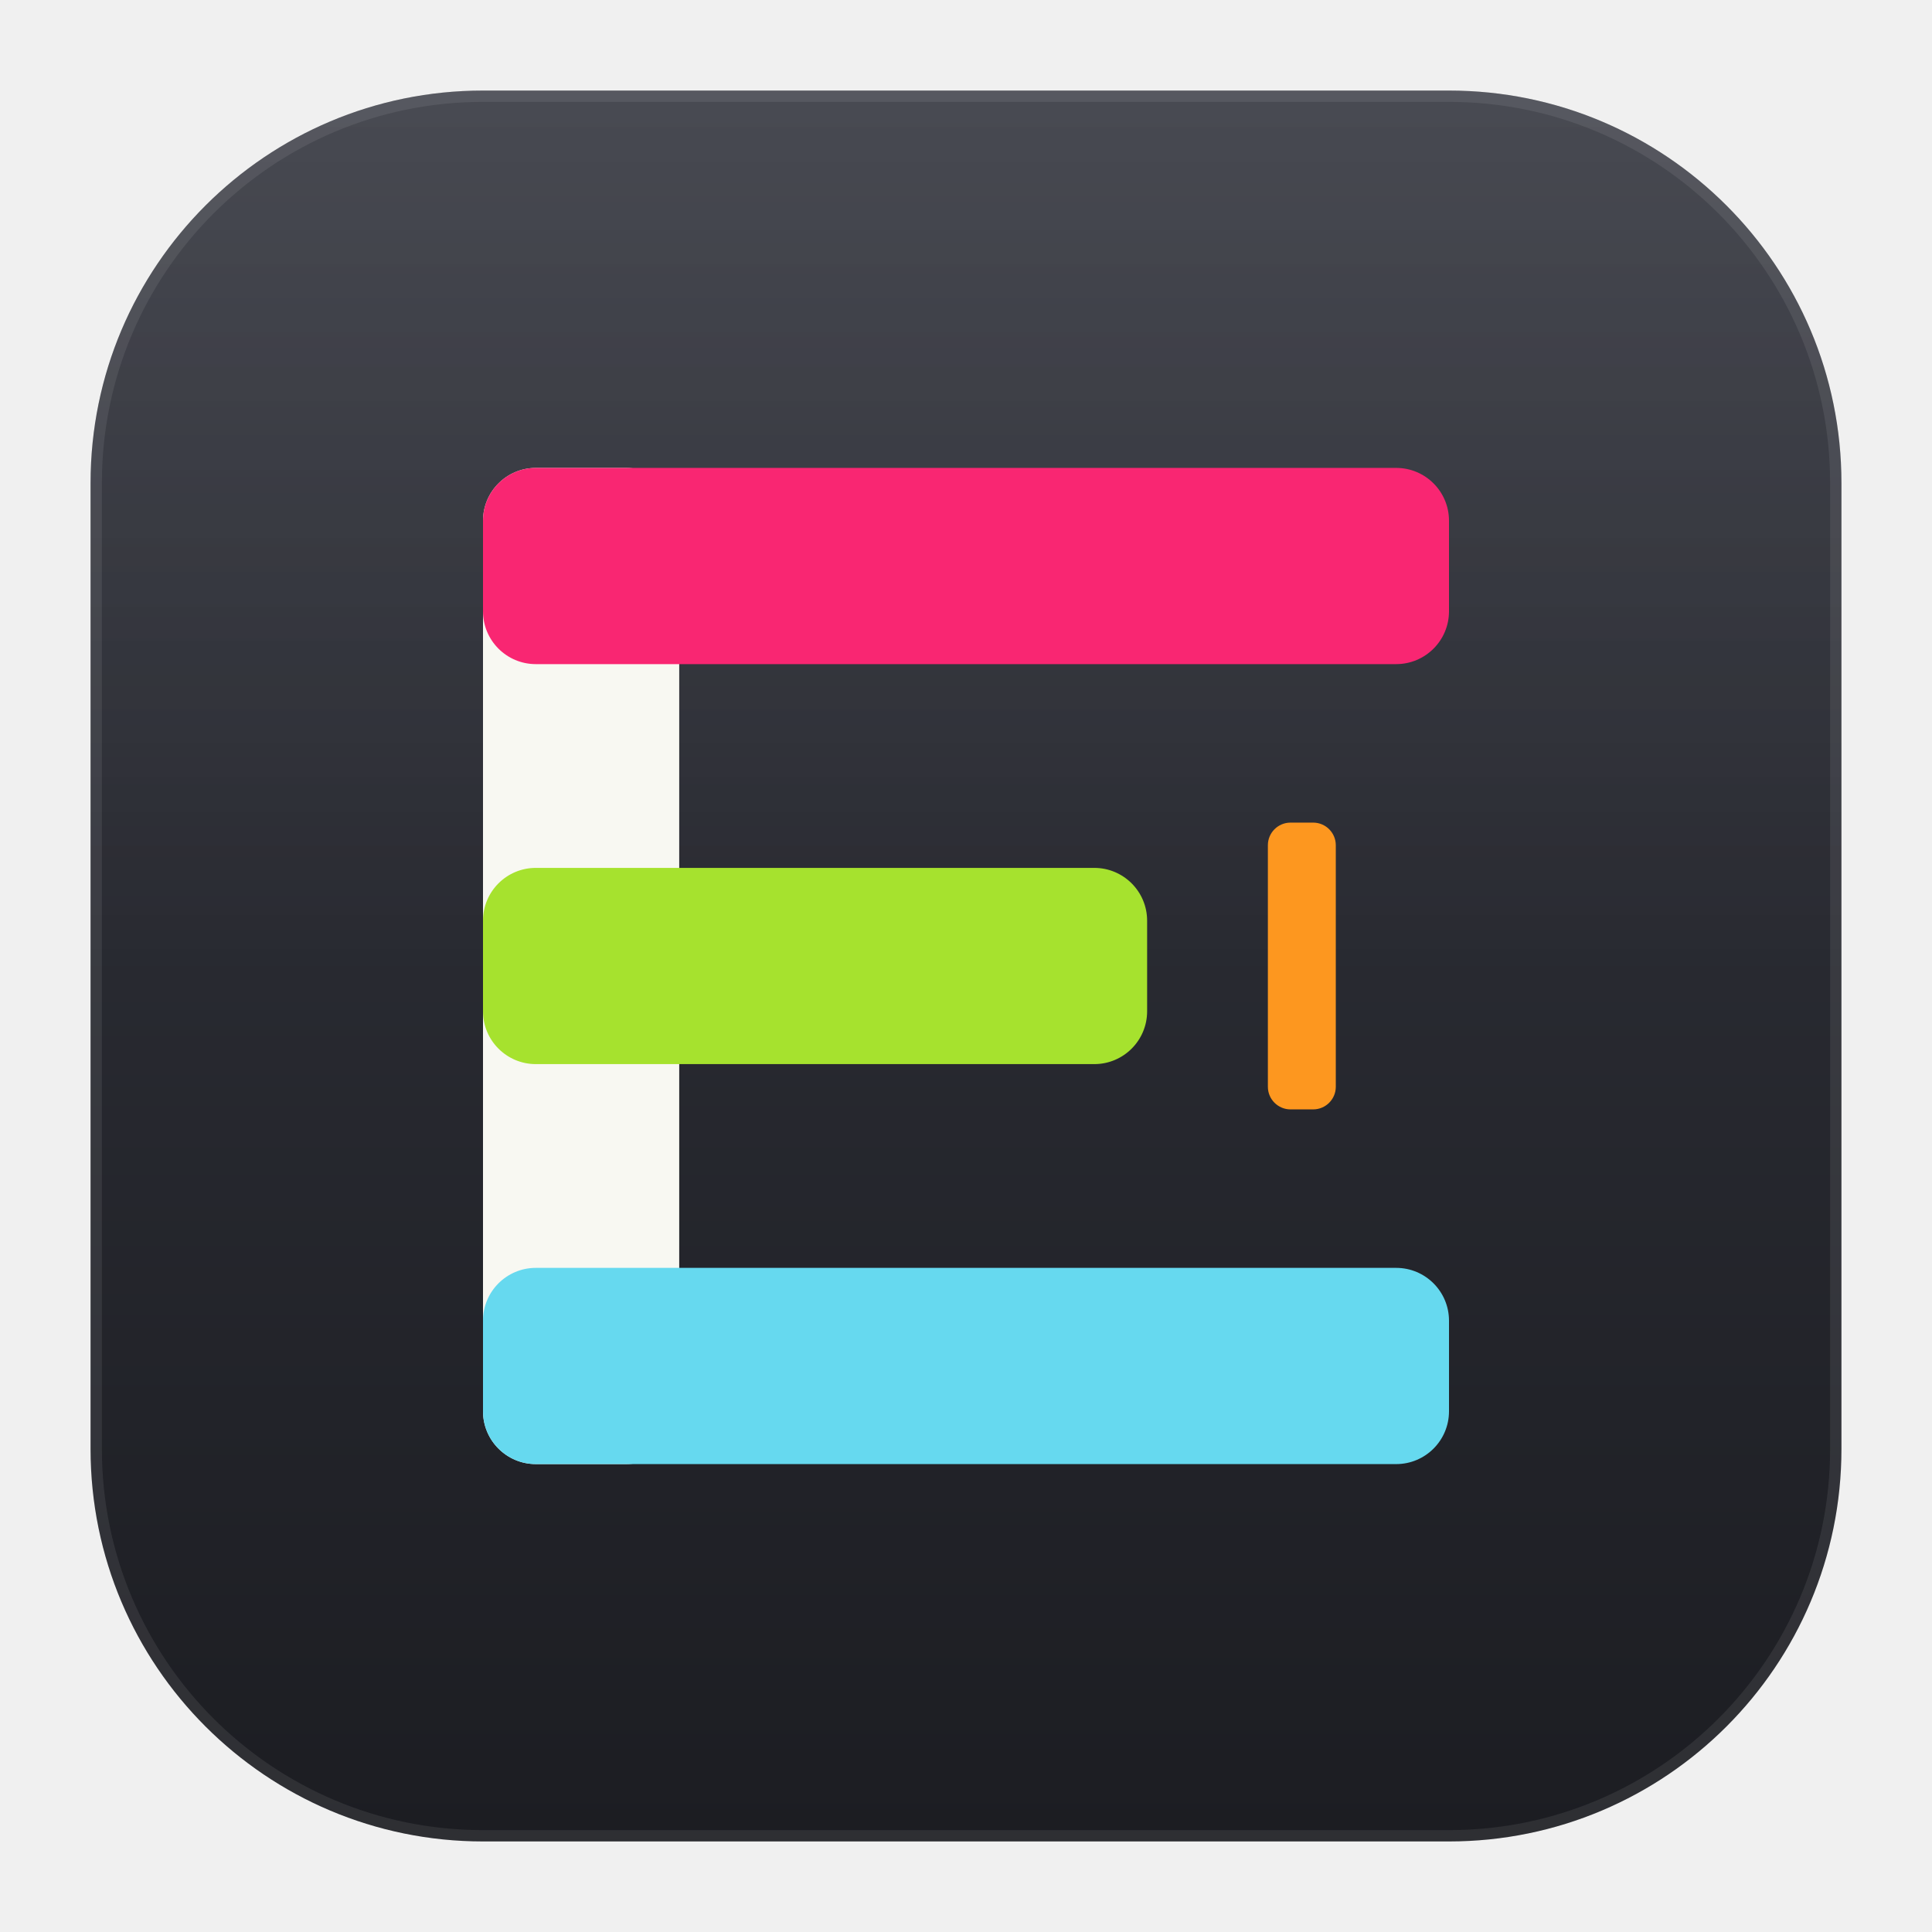
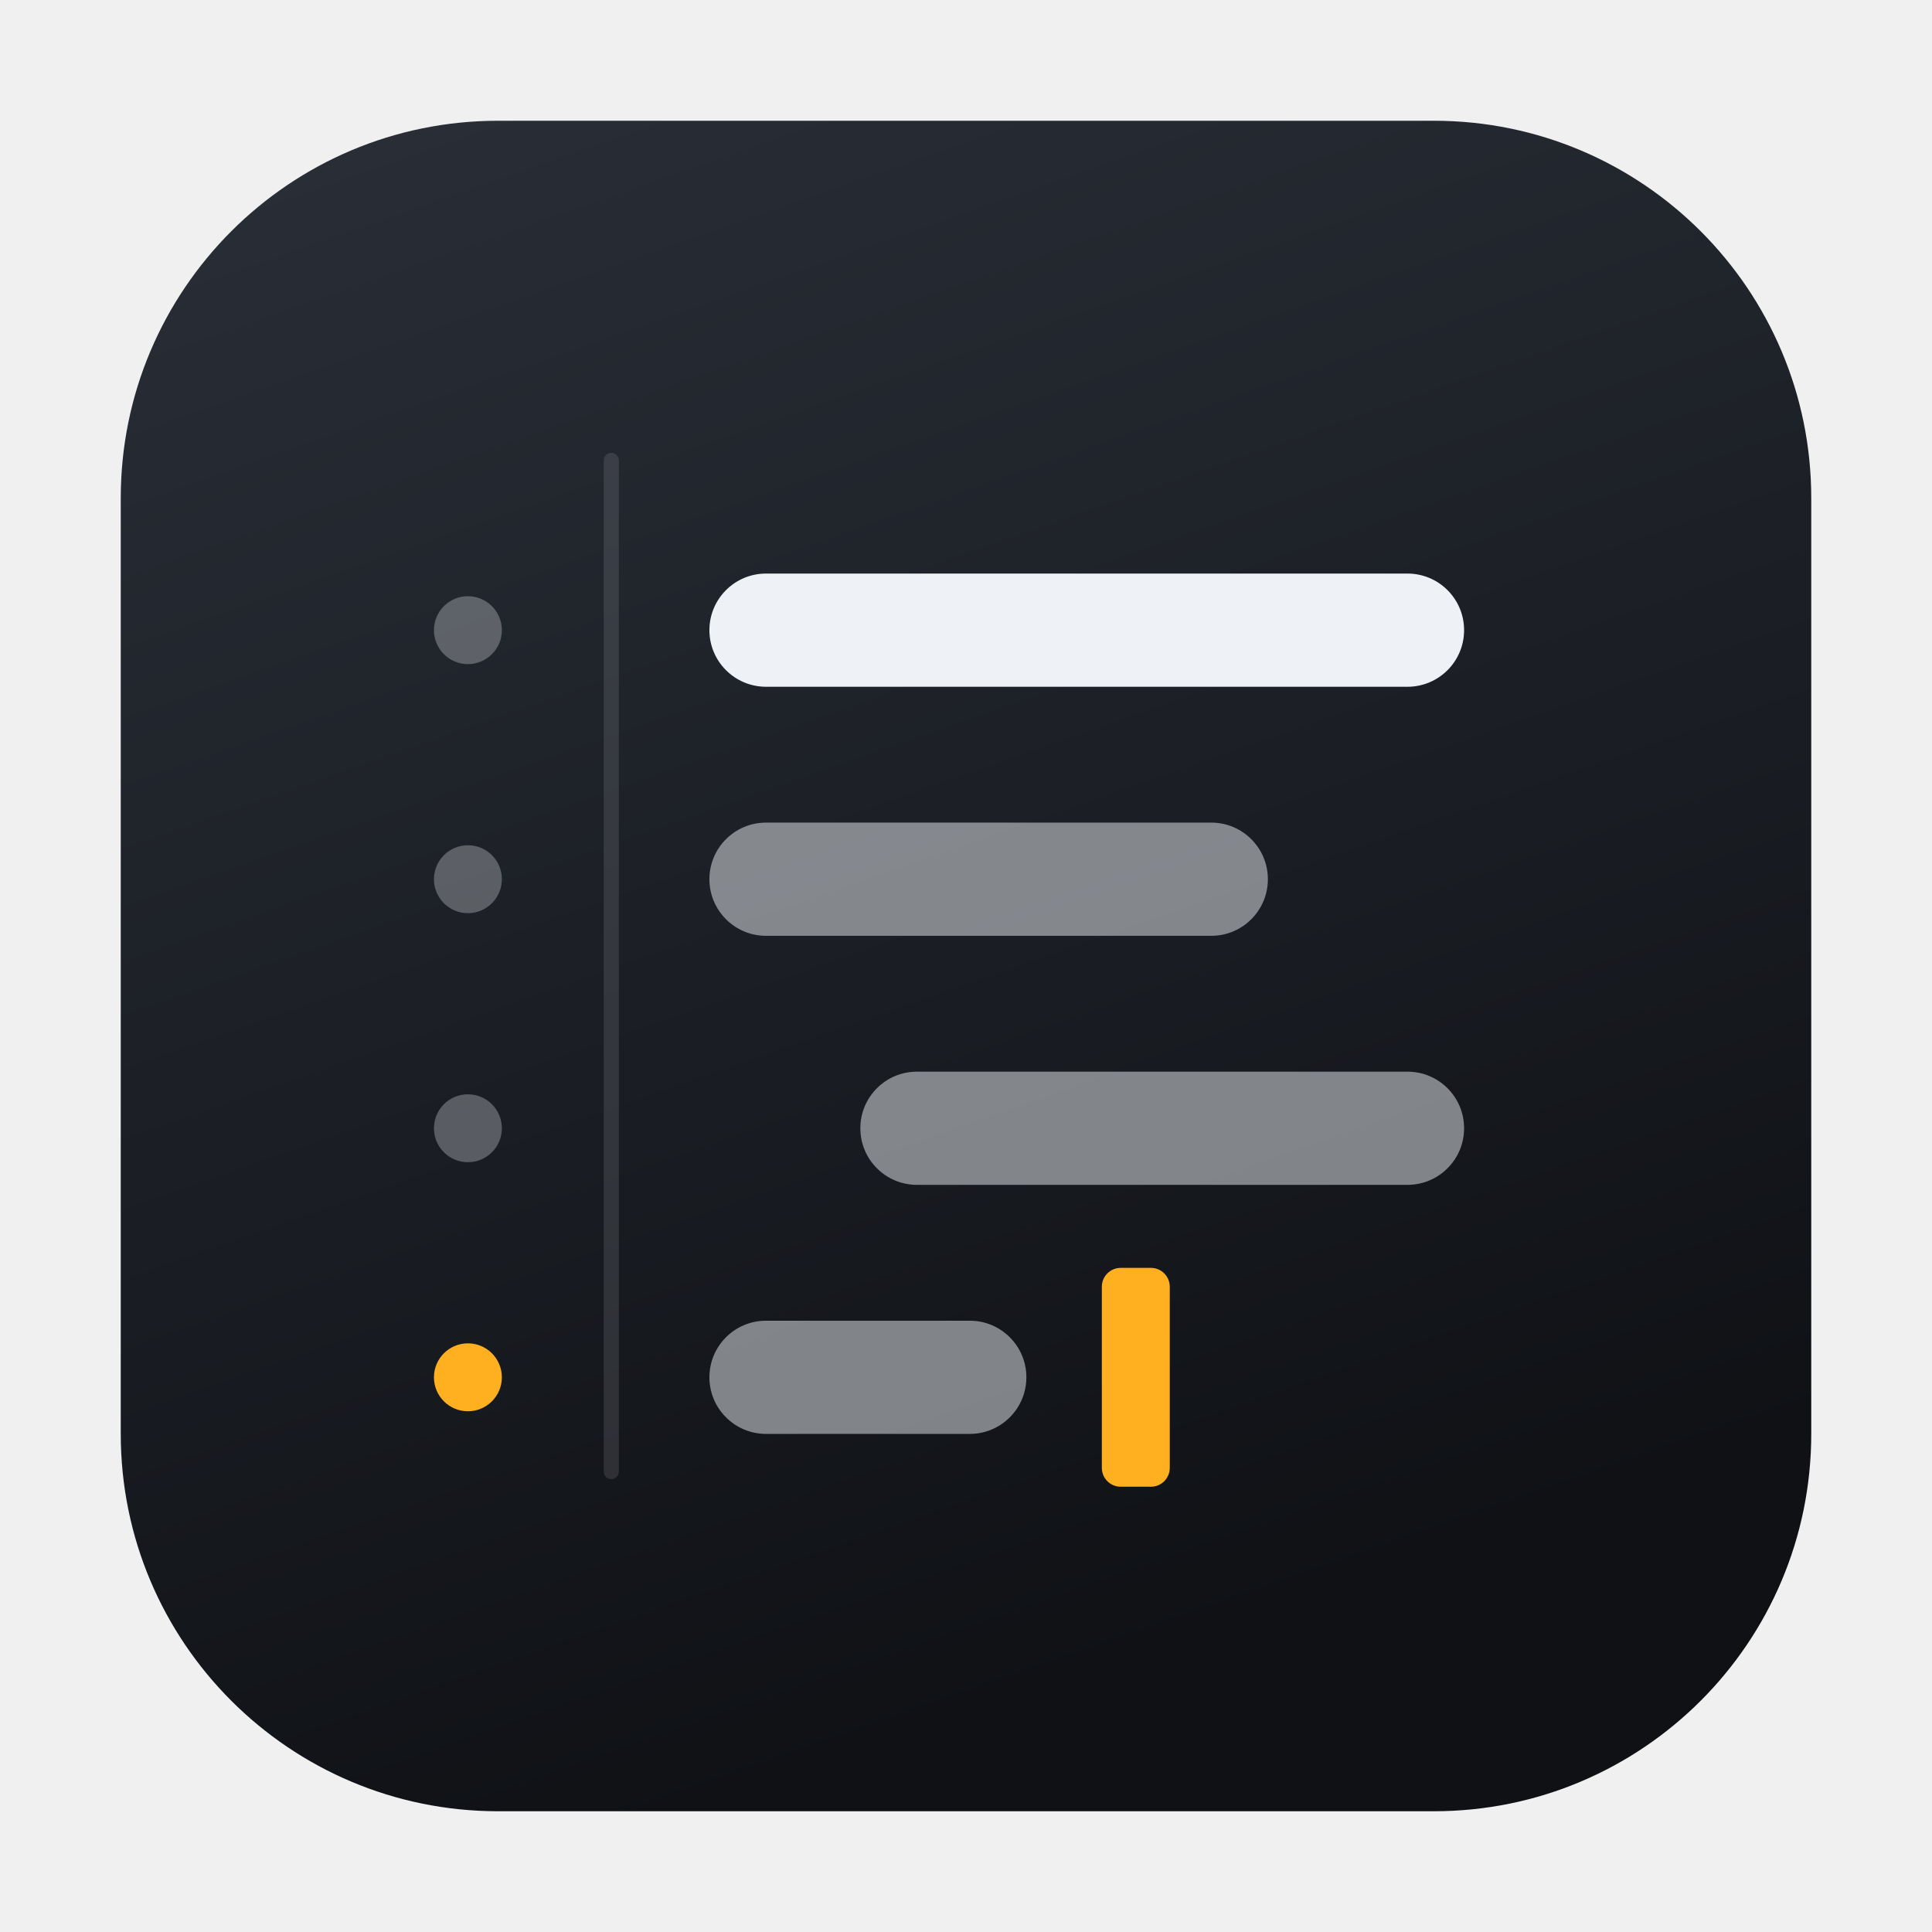
<svg xmlns="http://www.w3.org/2000/svg" width="512" height="512" viewBox="0 0 512 512">
  <defs>
-     <linearGradient id="bg" x1="0" y1="0" x2="0" y2="1">
-       <stop offset="0" stop-color="#34363f" />
-       <stop offset="1" stop-color="#1c1d22" />
-     </linearGradient>
-     <linearGradient id="shine" x1="0" y1="0" x2="0" y2="1">
-       <stop offset="0" stop-color="#ffffff" stop-opacity="0.10" />
-       <stop offset="0.5" stop-color="#ffffff" stop-opacity="0" />
+     <linearGradient id="a1bg" x1="0" y1="0" x2="0.35" y2="1">
+       <stop offset="0" stop-color="#2A2F38" />
+       <stop offset="1" stop-color="#0F1115" />
    </linearGradient>
  </defs>
-   <rect x="24" y="24" width="464" height="464" rx="104" fill="url(#bg)" />
-   <rect x="24" y="24" width="464" height="464" rx="104" fill="url(#shine)" />
-   <rect x="25.5" y="25.5" width="461" height="461" rx="102.5" fill="none" stroke="#ffffff" stroke-opacity="0.08" stroke-width="3" />
-   <rect x="128" y="124" width="52" height="264" rx="14" fill="#f8f8f2" />
-   <rect x="128" y="124" width="256" height="52" rx="14" fill="#f92672" />
-   <rect x="128" y="230" width="176" height="52" rx="14" fill="#a6e22e" />
-   <rect x="128" y="336" width="256" height="52" rx="14" fill="#66d9ef" />
-   <rect x="336" y="218" width="18" height="76" rx="6" fill="#fd971f" />
+   <g transform="translate(32 32)">
+     <rect x="0" y="0" width="448" height="448" rx="100" fill="url(#a1bg)" />
+     <rect x="128" y="88" width="4" height="272" rx="2" fill="#EEF1F5" opacity="0.12" />
+     <circle cx="92" cy="135" r="9" fill="#EEF1F5" opacity="0.3" />
+     <circle cx="92" cy="201" r="9" fill="#EEF1F5" opacity="0.3" />
+     <circle cx="92" cy="267" r="9" fill="#EEF1F5" opacity="0.3" />
+     <circle cx="92" cy="333" r="9" fill="#FFB020" />
+     <rect x="156" y="120" width="200" height="30" rx="15" fill="#EEF1F5" />
+     <rect x="156" y="186" width="148" height="30" rx="15" fill="#EEF1F5" opacity="0.5" />
+     <rect x="196" y="252" width="160" height="30" rx="15" fill="#EEF1F5" opacity="0.5" />
+     <rect x="156" y="318" width="84" height="30" rx="15" fill="#EEF1F5" opacity="0.5" />
+     <rect x="260" y="304" width="18" height="58" rx="5" fill="#FFB020" />
+   </g>
</svg>
